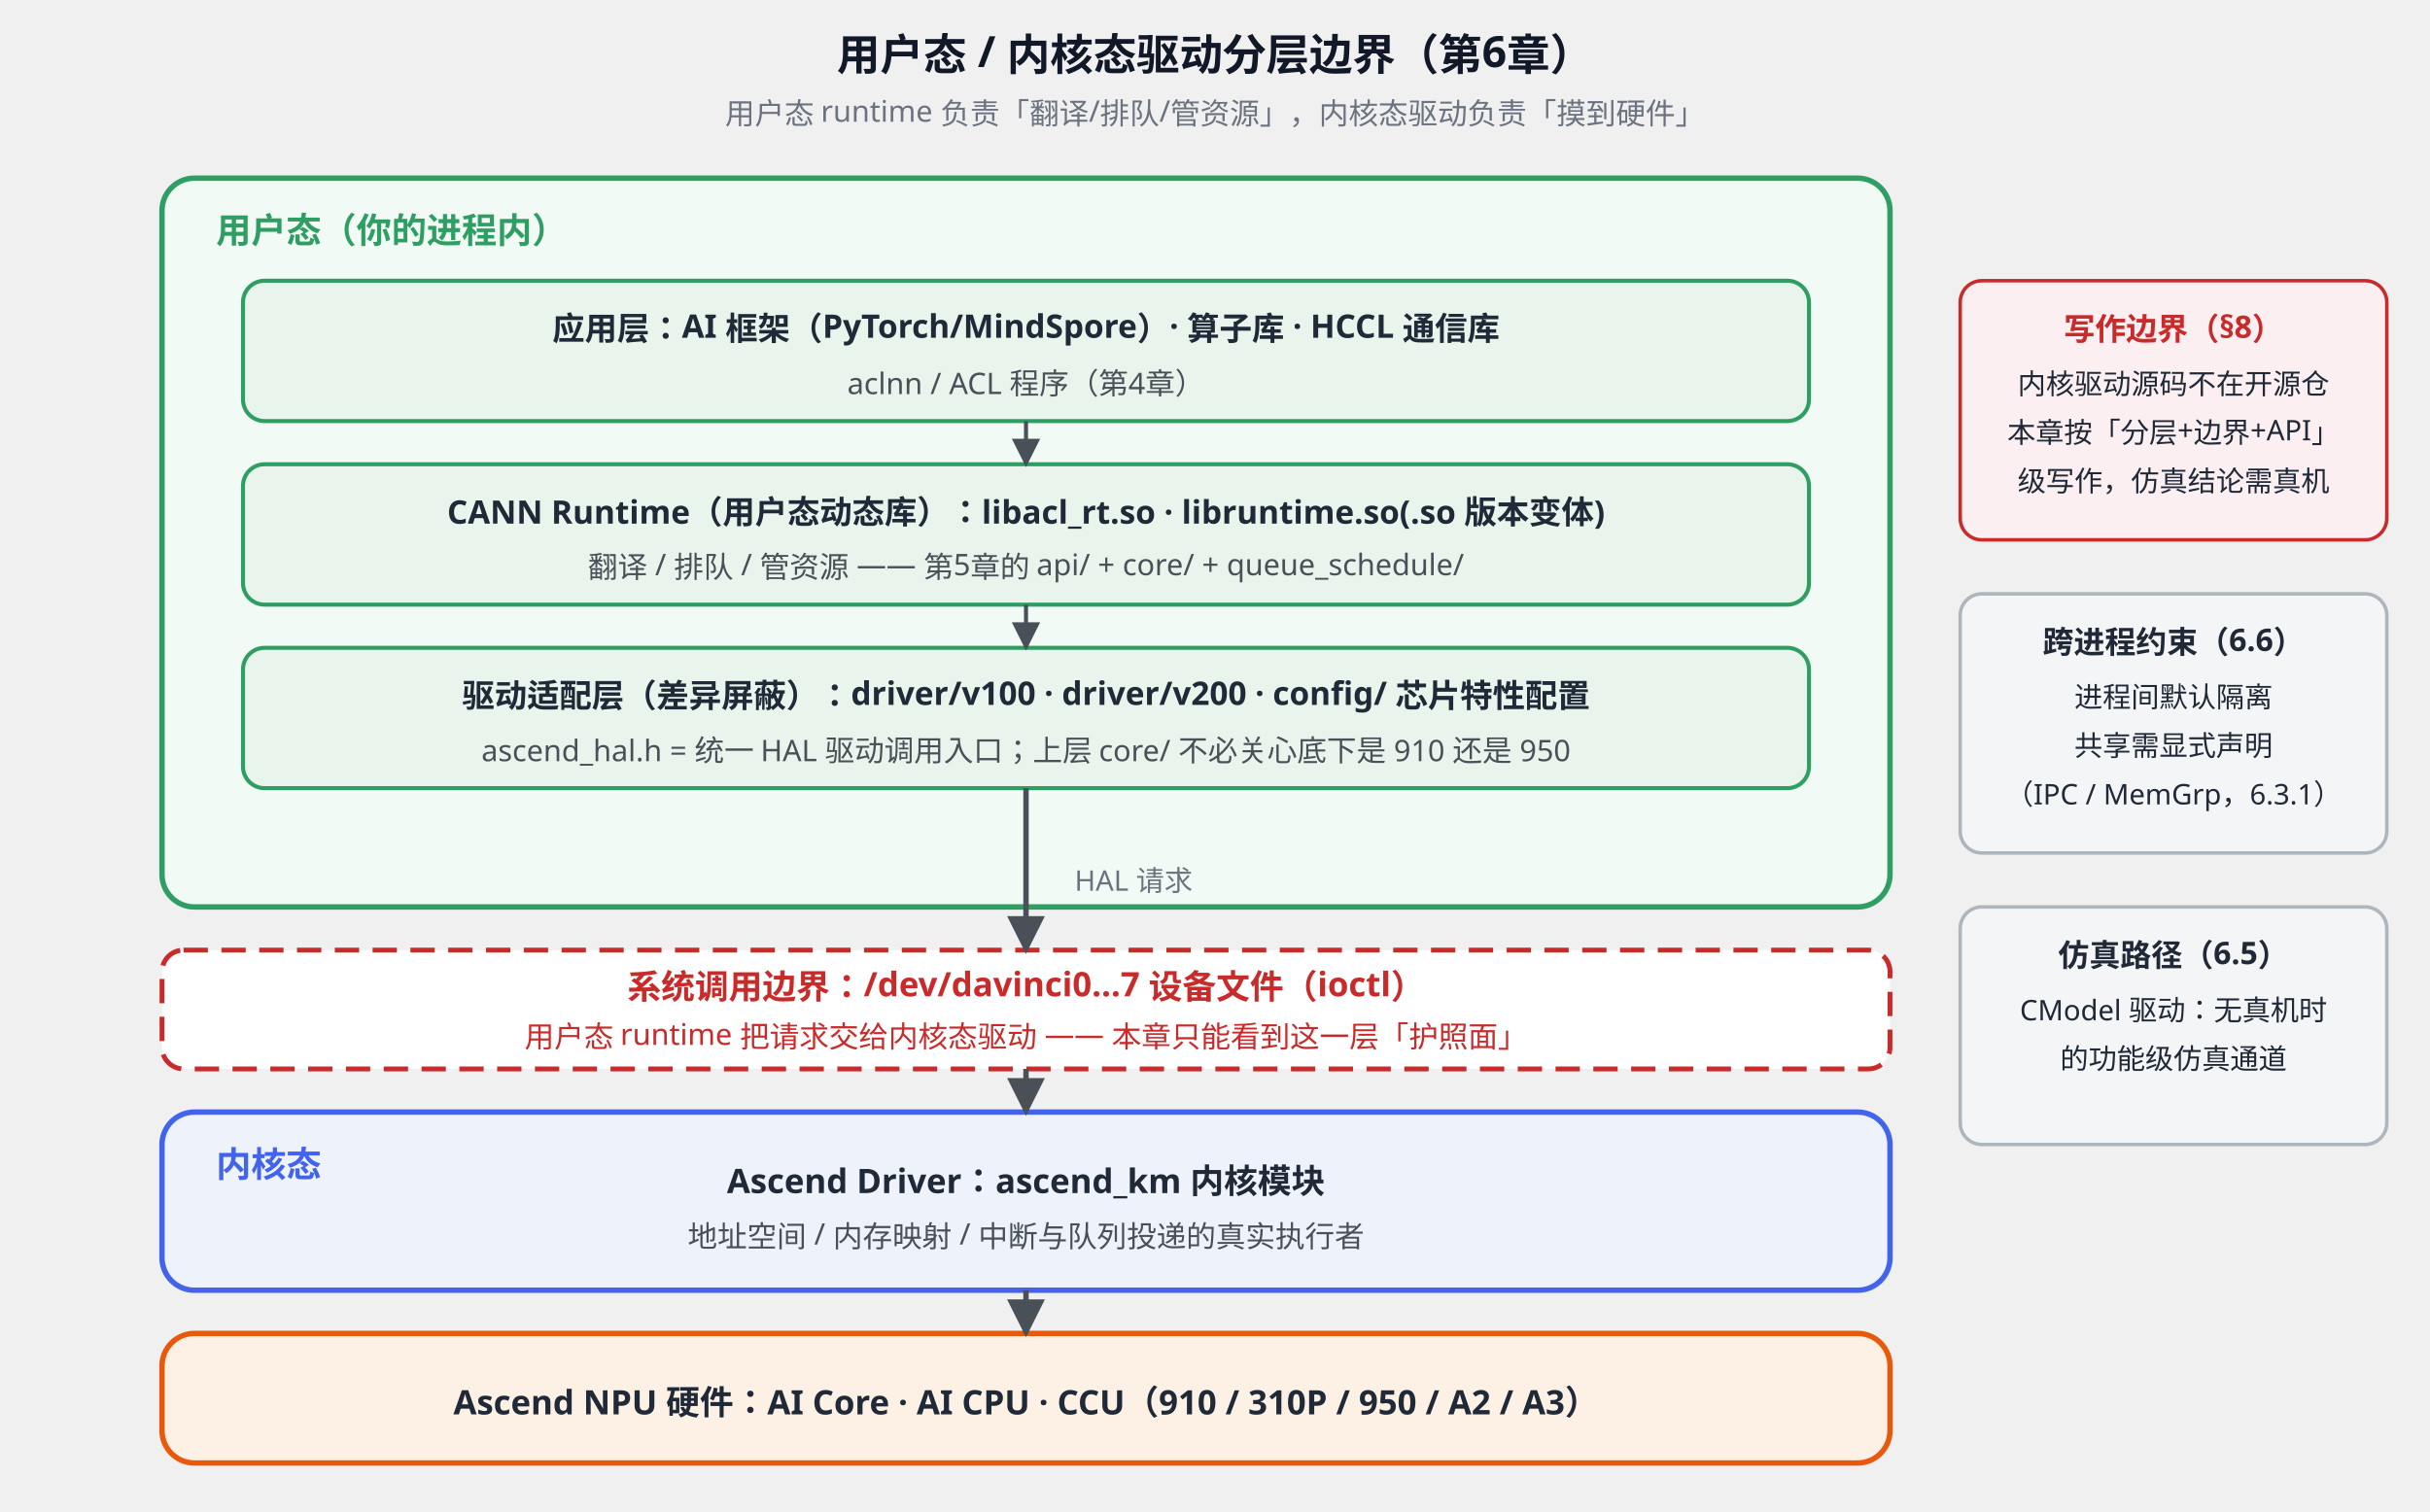
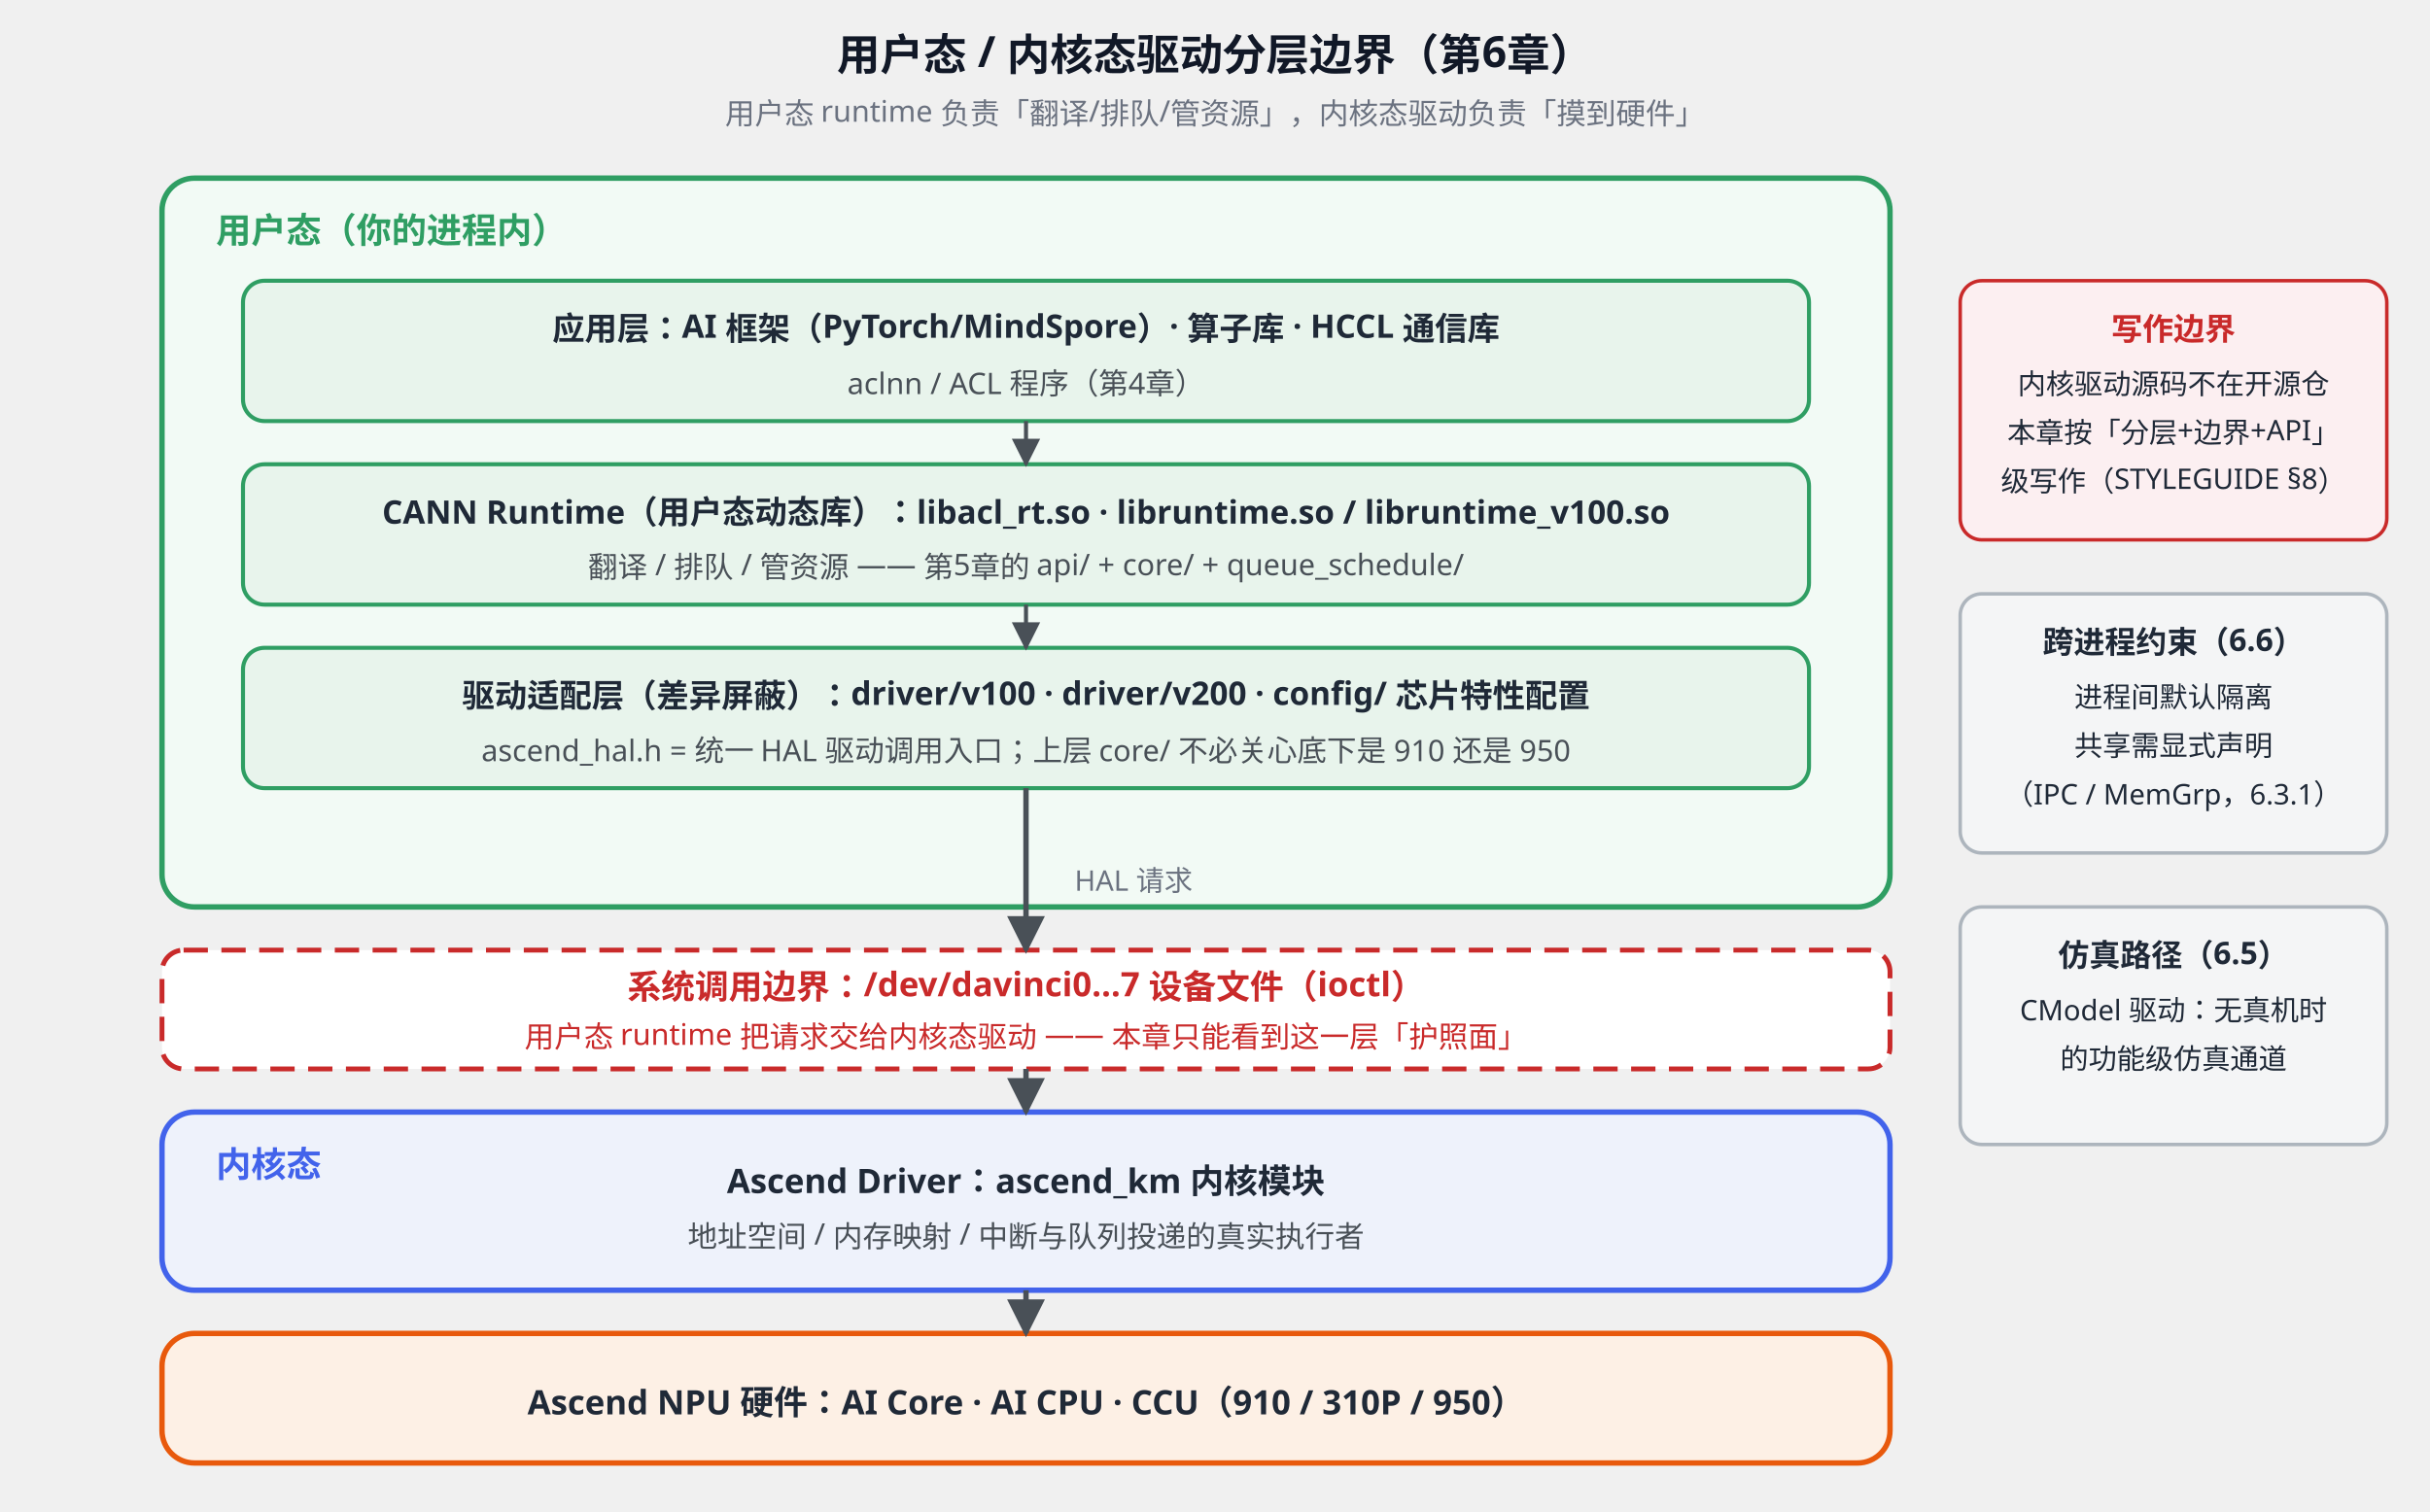
<svg xmlns="http://www.w3.org/2000/svg" viewBox="0 0 900 560" font-family="'PingFang SC','Hiragino Sans GB','Microsoft YaHei',sans-serif">
  <defs>
    <marker id="arr" viewBox="0 0 10 10" refX="9" refY="5" markerWidth="7" markerHeight="7" orient="auto-start-reverse">
      <path d="M0,0 L10,5 L0,10 z" fill="#495057" />
    </marker>
  </defs>
  <text x="450" y="26" text-anchor="middle" font-size="16" font-weight="bold" fill="#111827">用户态 / 内核态驱动分层边界（第6章）</text>
  <text x="450" y="46" text-anchor="middle" font-size="11" fill="#6b7280">用户态 runtime 负责「翻译/排队/管资源」，内核态驱动负责「摸到硬件」</text>
  <rect x="60" y="66" width="640" height="270" rx="12" fill="#f2faf5" stroke="#2f9e63" stroke-width="2" />
  <text x="80" y="90" font-size="13" font-weight="bold" fill="#2f9e63">用户态（你的进程内）</text>
  <g font-size="12" fill="#1f2937">
    <rect x="90" y="104" width="580" height="52" rx="8" fill="#e8f4ec" stroke="#2f9e63" stroke-width="1.5" />
    <text x="380" y="126" text-anchor="middle" font-weight="bold">应用层：AI 框架（PyTorch/MindSpore）· 算子库 · HCCL 通信库</text>
    <text x="380" y="146" text-anchor="middle" font-size="11" fill="#495057">aclnn / ACL 程序（第4章）</text>
    <rect x="90" y="172" width="580" height="52" rx="8" fill="#e8f4ec" stroke="#2f9e63" stroke-width="1.5" />
-     <text x="380" y="194" text-anchor="middle" font-weight="bold">CANN Runtime（用户态动态库）：libacl_rt.so · libruntime.so(.so 版本变体)</text>
+     <text x="380" y="194" text-anchor="middle" font-weight="bold">CANN Runtime（用户态动态库）：libacl_rt.so · libruntime.so / libruntime_v100.so</text>
    <text x="380" y="214" text-anchor="middle" font-size="11" fill="#495057">翻译 / 排队 / 管资源 —— 第5章的 api/ + core/ + queue_schedule/</text>
    <rect x="90" y="240" width="580" height="52" rx="8" fill="#e8f4ec" stroke="#2f9e63" stroke-width="1.5" />
    <text x="380" y="262" text-anchor="middle" font-weight="bold">驱动适配层（差异屏蔽）：driver/v100 · driver/v200 · config/ 芯片特性配置</text>
    <text x="380" y="282" text-anchor="middle" font-size="11" fill="#495057">ascend_hal.h = 统一 HAL 驱动调用入口；上层 core/ 不必关心底下是 910 还是 950</text>
  </g>
  <line x1="380" y1="156" x2="380" y2="172" stroke="#495057" stroke-width="1.5" marker-end="url(#arr)" />
  <line x1="380" y1="224" x2="380" y2="240" stroke="#495057" stroke-width="1.5" marker-end="url(#arr)" />
  <rect x="60" y="352" width="640" height="44" rx="8" fill="#fff" stroke="#c92a2a" stroke-width="1.8" stroke-dasharray="9 5" />
  <text x="380" y="370" text-anchor="middle" font-size="12.5" font-weight="bold" fill="#c92a2a">系统调用边界：/dev/davinci0…7 设备文件（ioctl）</text>
  <text x="380" y="388" text-anchor="middle" font-size="11" fill="#c92a2a">用户态 runtime 把请求交给内核态驱动 —— 本章只能看到这一层「护照面」</text>
  <line x1="380" y1="292" x2="380" y2="352" stroke="#495057" stroke-width="2" marker-end="url(#arr)" />
  <text x="398" y="330" font-size="10.5" fill="#6b7280">HAL 请求</text>
  <rect x="60" y="412" width="640" height="66" rx="12" fill="#eef2fb" stroke="#4263eb" stroke-width="2" />
  <text x="80" y="436" font-size="13" font-weight="bold" fill="#4263eb">内核态</text>
  <text x="380" y="442" text-anchor="middle" font-size="12.5" font-weight="bold" fill="#1f2937">Ascend Driver：ascend_km 内核模块</text>
  <text x="380" y="462" text-anchor="middle" font-size="11" fill="#495057">地址空间 / 内存映射 / 中断与队列投递的真实执行者</text>
  <line x1="380" y1="396" x2="380" y2="412" stroke="#495057" stroke-width="2" marker-end="url(#arr)" />
  <rect x="60" y="494" width="640" height="48" rx="12" fill="#fdf0e5" stroke="#e8590c" stroke-width="2" />
-   <text x="380" y="524" text-anchor="middle" font-size="12.5" font-weight="bold" fill="#1f2937">Ascend NPU 硬件：AI Core · AI CPU · CCU（910 / 310P / 950 / A2 / A3）</text>
+   <text x="380" y="524" text-anchor="middle" font-size="12.5" font-weight="bold" fill="#1f2937">Ascend NPU 硬件：AI Core · AI CPU · CCU（910 / 310P / 950）</text>
  <line x1="380" y1="478" x2="380" y2="494" stroke="#495057" stroke-width="2" marker-end="url(#arr)" />
  <g font-size="11.5" fill="#1f2937">
    <rect x="726" y="104" width="158" height="96" rx="8" fill="#fceff1" stroke="#c92a2a" stroke-width="1.3" />
-     <text x="805" y="126" text-anchor="middle" font-weight="bold" fill="#c92a2a">写作边界（§8）</text>
+     <text x="805" y="126" text-anchor="middle" font-weight="bold" fill="#c92a2a">写作边界</text>
    <text x="805" y="146" text-anchor="middle" font-size="10.5">内核驱动源码不在开源仓</text>
    <text x="805" y="164" text-anchor="middle" font-size="10.5">本章按「分层+边界+API」</text>
-     <text x="805" y="182" text-anchor="middle" font-size="10.5">级写作，仿真结论需真机</text>
+     <text x="805" y="182" text-anchor="middle" font-size="10.5">级写作（STYLEGUIDE §8）</text>
    <rect x="726" y="220" width="158" height="96" rx="8" fill="#f4f5f6" stroke="#adb5bd" stroke-width="1.3" />
    <text x="805" y="242" text-anchor="middle" font-weight="bold">跨进程约束（6.6）</text>
    <text x="805" y="262" text-anchor="middle" font-size="10.5">进程间默认隔离</text>
    <text x="805" y="280" text-anchor="middle" font-size="10.5">共享需显式声明</text>
    <text x="805" y="298" text-anchor="middle" font-size="10.5">（IPC / MemGrp，6.3.1）</text>
    <rect x="726" y="336" width="158" height="88" rx="8" fill="#f4f5f6" stroke="#adb5bd" stroke-width="1.3" />
    <text x="805" y="358" text-anchor="middle" font-weight="bold">仿真路径（6.5）</text>
    <text x="805" y="378" text-anchor="middle" font-size="10.5">CModel 驱动：无真机时</text>
    <text x="805" y="396" text-anchor="middle" font-size="10.5">的功能级仿真通道</text>
  </g>
</svg>
